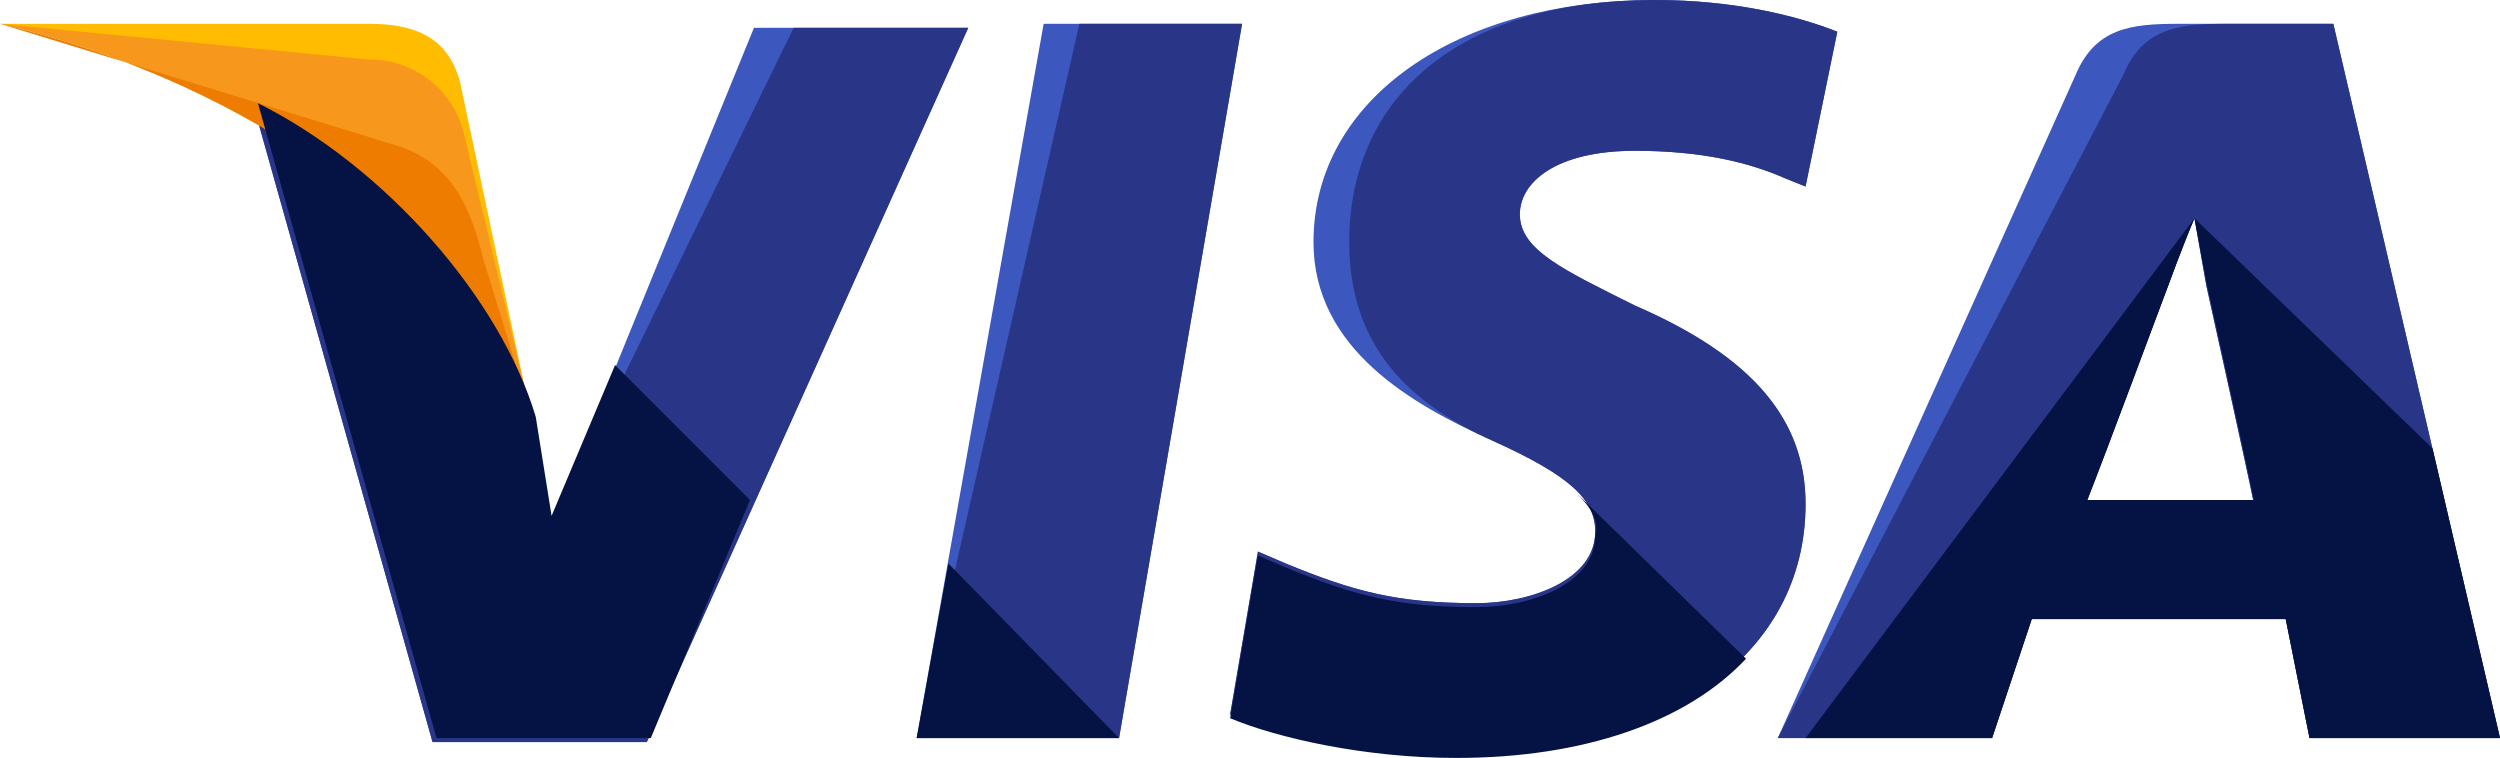
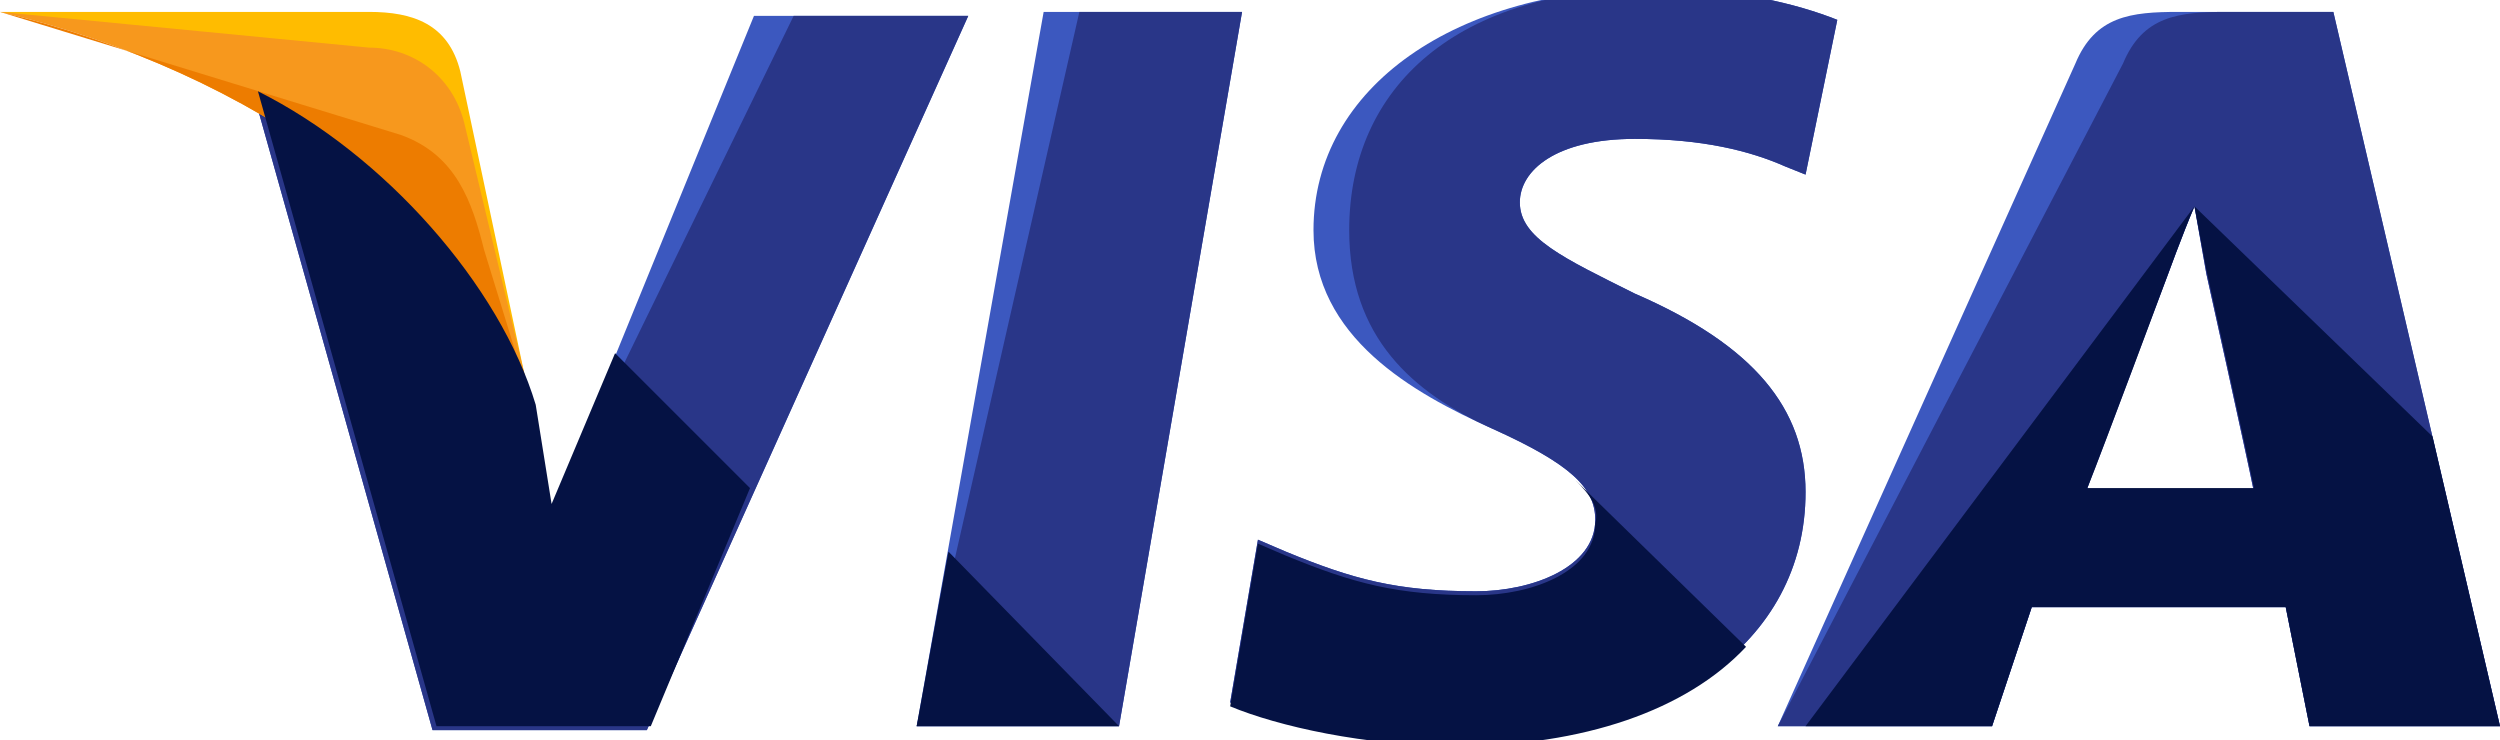
- <svg xmlns="http://www.w3.org/2000/svg" viewBox="0 0 504 152.8">
-   <defs>
-     <style>.a{fill:#3c58bf;}.b{fill:#293688;}.c{fill:#ffbc00;}.d{fill:#f7981d;}.e{fill:#ed7c00;}.f{fill:#051244;}</style>
-   </defs>
-   <polygon class="a" points="184.8 148.8 210.4 4.8 250.4 4.8 225.6 148.8 184.8 148.8" />
-   <polygon class="b" points="184.8 148.8 217.6 4.8 250.4 4.8 225.6 148.8 184.8 148.8" />
-   <path class="a" d="M370.4,6.4c-8-3.2-20.8-6.4-36.8-6.4-40,0-68.8,20-68.8,48.8,0,21.6,20,32.8,36,40s20.8,12,20.8,18.4c0,9.6-12.8,14.4-24,14.4-16,0-24.8-2.4-38.4-8l-5.6-2.4L248,144c9.6,4,27.2,8,45.6,8,42.4,0,70.4-20,70.4-50.4,0-16.8-10.4-29.6-34.4-40-14.4-7.2-23.2-11.2-23.2-18.4,0-6.4,7.2-12.8,23.2-12.8,13.6,0,23.2,2.4,30.4,5.6l4,1.6,6.4-31.2Z" />
-   <path class="b" d="M370.4,6.4c-8-3.2-20.8-6.4-36.8-6.4C293.6,0,272,20,272,48.8c0,21.6,12.8,32.8,28.8,40s20.8,12,20.8,18.4c0,9.6-12.8,14.4-24,14.4-16,0-24.8-2.4-38.4-8l-5.6-2.4L248,144c9.6,4,27.2,8,45.6,8,42.4,0,70.4-20,70.4-50.4,0-16.8-10.4-29.6-34.4-40-14.4-7.2-23.2-11.2-23.2-18.4,0-6.4,7.2-12.8,23.2-12.8,13.6,0,23.2,2.4,30.4,5.6l4,1.6,6.4-31.2Z" />
-   <path class="a" d="M439.2,4.8c-9.6,0-16.8.8-20.8,10.4l-60,133.6h43.2l8-24h51.2l4.8,24H504L470.4,4.8Zm-18.4,96c2.4-7.2,16-42.4,16-42.4s3.2-8.8,5.6-14.4l2.4,13.6s8,36,9.6,44H420.8Z" />
-   <path class="b" d="M448.8,4.8c-9.6,0-16.8.8-20.8,10.4L358.4,148.8h43.2l8-24h51.2l4.8,24H504L470.4,4.8Zm-28,96c3.2-8,16-42.4,16-42.4s3.2-8.8,5.6-14.4l2.4,13.6s8,36,9.6,44H420.8Z" />
-   <path class="a" d="M111.2,105.6l-4-20.8c-7.2-24-30.4-50.4-56-63.2l36,128h43.2l64.8-144H152Z" />
-   <path class="b" d="M111.2,105.6l-4-20.8c-7.2-24-30.4-50.4-56-63.2l36,128h43.2l64.8-144H160Z" />
-   <path class="c" d="M0,4.8,7.2,6.4c51.2,12,86.4,42.4,100,78.4l-14.4-68c-2.4-9.6-9.6-12-18.4-12Z" />
-   <path class="d" d="M0,4.8H0C51.2,16.8,93.6,48,107.2,84L93.6,27.2A19.53,19.53,0,0,0,74.4,12Z" />
-   <path class="e" d="M0,4.8H0C51.2,16.8,93.6,48,107.2,84L97.6,52.8C95.2,43.2,92,33.6,80.8,29.6Z" />
-   <path class="f" d="M151.2,100.8,124,73.6,111.2,104,108,84c-7.2-24-30.4-50.4-56-63.2l36,128h43.2Z" />
-   <polygon class="f" points="225.6 148.8 191.2 113.6 184.8 148.8 225.6 148.8" />
-   <path class="f" d="M317.6,99.2h0c3.2,3.2,4.8,5.6,4,8.8,0,9.6-12.8,14.4-24,14.4-16,0-24.8-2.4-38.4-8l-5.6-2.4L248,144.8c9.6,4,27.2,8,45.6,8,25.6,0,46.4-7.2,58.4-20Z" />
-   <path class="f" d="M364,148.8h37.6l8-24h51.2l4.8,24H504L490.4,90.4,442.4,44l2.4,12.8s8,36,9.6,44H420.8c3.2-8,16-42.4,16-42.4s3.2-8.8,5.6-14.4" />
+ <svg xmlns="http://www.w3.org/2000/svg" version="1.2" baseProfile="tiny-ps" viewBox="0 0 504 149" width="504" height="149">
+   <style>
+ 		tspan { white-space:pre }
+ 		.shp0 { fill: #3c58bf } 
+ 		.shp1 { fill: #293688 } 
+ 		.shp2 { fill: #ffbc00 } 
+ 		.shp3 { fill: #f7981d } 
+ 		.shp4 { fill: #ed7c00 } 
+ 		.shp5 { fill: #051244 } 
+ 	</style>
+   <path id="Layer" class="shp0" d="M184.8 146.4L210.4 2.4L250.4 2.4L225.6 146.4L184.8 146.4Z" />
+   <path id="Layer" class="shp1" d="M184.8 146.4L217.6 2.4L250.4 2.4L225.6 146.4L184.8 146.4Z" />
+   <path id="Layer" class="shp0" d="M370.4 4L364 35.2L360 33.6C352.8 30.4 343.2 28 329.6 28C313.6 28 306.4 34.4 306.4 40.8C306.4 48 315.2 52 329.6 59.2C353.6 69.6 364 82.4 364 99.2C364 129.6 336 149.6 293.6 149.6C275.2 149.6 257.6 145.6 248 141.6L253.6 108.8L259.2 111.2C272.8 116.8 281.6 119.2 297.6 119.2C308.8 119.2 321.6 114.4 321.6 104.8C321.6 98.4 316.8 93.6 300.8 86.4C284.8 79.2 264.8 68 264.8 46.4C264.8 17.6 293.6 -2.4 333.6 -2.4C349.6 -2.4 362.4 0.8 370.4 4L370.4 4Z" />
+   <path id="Layer" class="shp1" d="M370.4 4L364 35.2L360 33.6C352.8 30.4 343.2 28 329.6 28C313.6 28 306.4 34.4 306.4 40.8C306.4 48 315.2 52 329.6 59.2C353.6 69.6 364 82.4 364 99.2C364 129.6 336 149.6 293.6 149.6C275.2 149.6 257.6 145.6 248 141.6L253.6 108.8L259.2 111.2C272.8 116.8 281.6 119.2 297.6 119.2C308.8 119.2 321.6 114.4 321.6 104.8C321.6 98.4 316.8 93.6 300.8 86.4C284.8 79.2 272 68 272 46.4C272 17.6 293.6 -2.4 333.6 -2.4C349.6 -2.4 362.4 0.8 370.4 4L370.4 4Z" />
+   <path id="Layer" fill-rule="evenodd" class="shp0" d="M439.2 2.4L470.4 2.4L504 146.4L465.6 146.4L460.8 122.4L409.6 122.4L401.6 146.4L358.4 146.4L418.4 12.8C422.4 3.2 429.6 2.4 439.2 2.4ZM420.8 99.2L454.4 99.2C452.8 91.2 444.8 55.2 444.8 55.2L442.4 41.6C440 47.2 436.8 56 436.8 56C436.8 56 423.2 91.2 420.8 98.4L420.8 99.2Z" />
+   <path id="Layer" fill-rule="evenodd" class="shp1" d="M448.8 2.4L470.4 2.4L504 146.4L465.6 146.4L460.8 122.4L409.6 122.4L401.6 146.4L358.4 146.4L428 12.8C432 3.2 439.2 2.4 448.8 2.4ZM420.8 99.2L454.4 99.2C452.8 91.2 444.8 55.2 444.8 55.2L442.4 41.6C440 47.2 436.8 56 436.8 56C436.8 56 424 90.4 420.8 98.4L420.8 99.2Z" />
+   <path id="Layer" class="shp0" d="M152 3.2L195.2 3.2L130.4 147.2L87.2 147.2L51.2 19.2C76.8 32 100 58.4 107.2 82.4L111.2 103.2L152 3.2Z" />
+   <path id="Layer" class="shp1" d="M160 3.2L195.2 3.2L130.4 147.2L87.2 147.2L51.2 19.2C76.8 32 100 58.4 107.2 82.4L111.2 103.2L160 3.2Z" />
+   <path id="Layer" class="shp2" d="M0 2.4L74.4 2.4C83.2 2.4 90.4 4.8 92.8 14.4L107.2 82.4C93.6 46.4 58.4 16 7.2 4L0 2.4L0 2.4Z" />
+   <path id="Layer" class="shp3" d="M74.4 9.6C83.2 9.6 91.2 15.2 93.6 24.8L107.2 81.6C93.6 45.6 51.2 14.4 0 2.4L0 2.4L74.4 9.6Z" />
+   <path id="Layer" class="shp4" d="M80.8 27.2C92 31.2 95.2 40.8 97.6 50.4L107.2 81.6C93.6 45.6 51.2 14.4 0 2.4L0 2.4L80.8 27.2Z" />
+   <g id="Layer">
+     <path id="Layer" class="shp5" d="M131.2 146.4L88 146.4L52 18.4C77.6 31.2 100.8 57.6 108 81.6L111.2 101.6L124 71.2L151.2 98.4L131.2 146.4Z" />
+     <path id="Layer" class="shp5" d="M184.8 146.4L191.2 111.2L225.6 146.4L184.8 146.4Z" />
+     <path id="Layer" class="shp5" d="M352 130.4C340 143.2 319.2 150.4 293.6 150.4C275.2 150.4 257.6 146.4 248 142.4L253.6 109.6L259.2 112C272.8 117.6 281.6 120 297.6 120C308.8 120 321.6 115.2 321.6 105.6C322.4 102.4 320.8 100 317.6 96.8L317.6 96.8L352 130.4Z" />
+     <path id="Layer" class="shp5" d="M442.4 41.6C440 47.2 436.8 56 436.8 56C436.8 56 424 90.4 420.8 98.4L454.4 98.4C452.8 90.4 444.8 54.4 444.8 54.4L442.4 41.6L490.4 88L504 146.4L465.6 146.4L460.8 122.4L409.6 122.4L401.6 146.4L364 146.4" />
+   </g>
+   <g id="Layer">
+ 	</g>
+   <g id="Layer">
+ 	</g>
+   <g id="Layer">
+ 	</g>
+   <g id="Layer">
+ 	</g>
+   <g id="Layer">
+ 	</g>
+   <g id="Layer">
+ 	</g>
+   <g id="Layer">
+ 	</g>
+   <g id="Layer">
+ 	</g>
+   <g id="Layer">
+ 	</g>
+   <g id="Layer">
+ 	</g>
+   <g id="Layer">
+ 	</g>
+   <g id="Layer">
+ 	</g>
+   <g id="Layer">
+ 	</g>
+   <g id="Layer">
+ 	</g>
+   <g id="Layer">
+ 	</g>
</svg>
